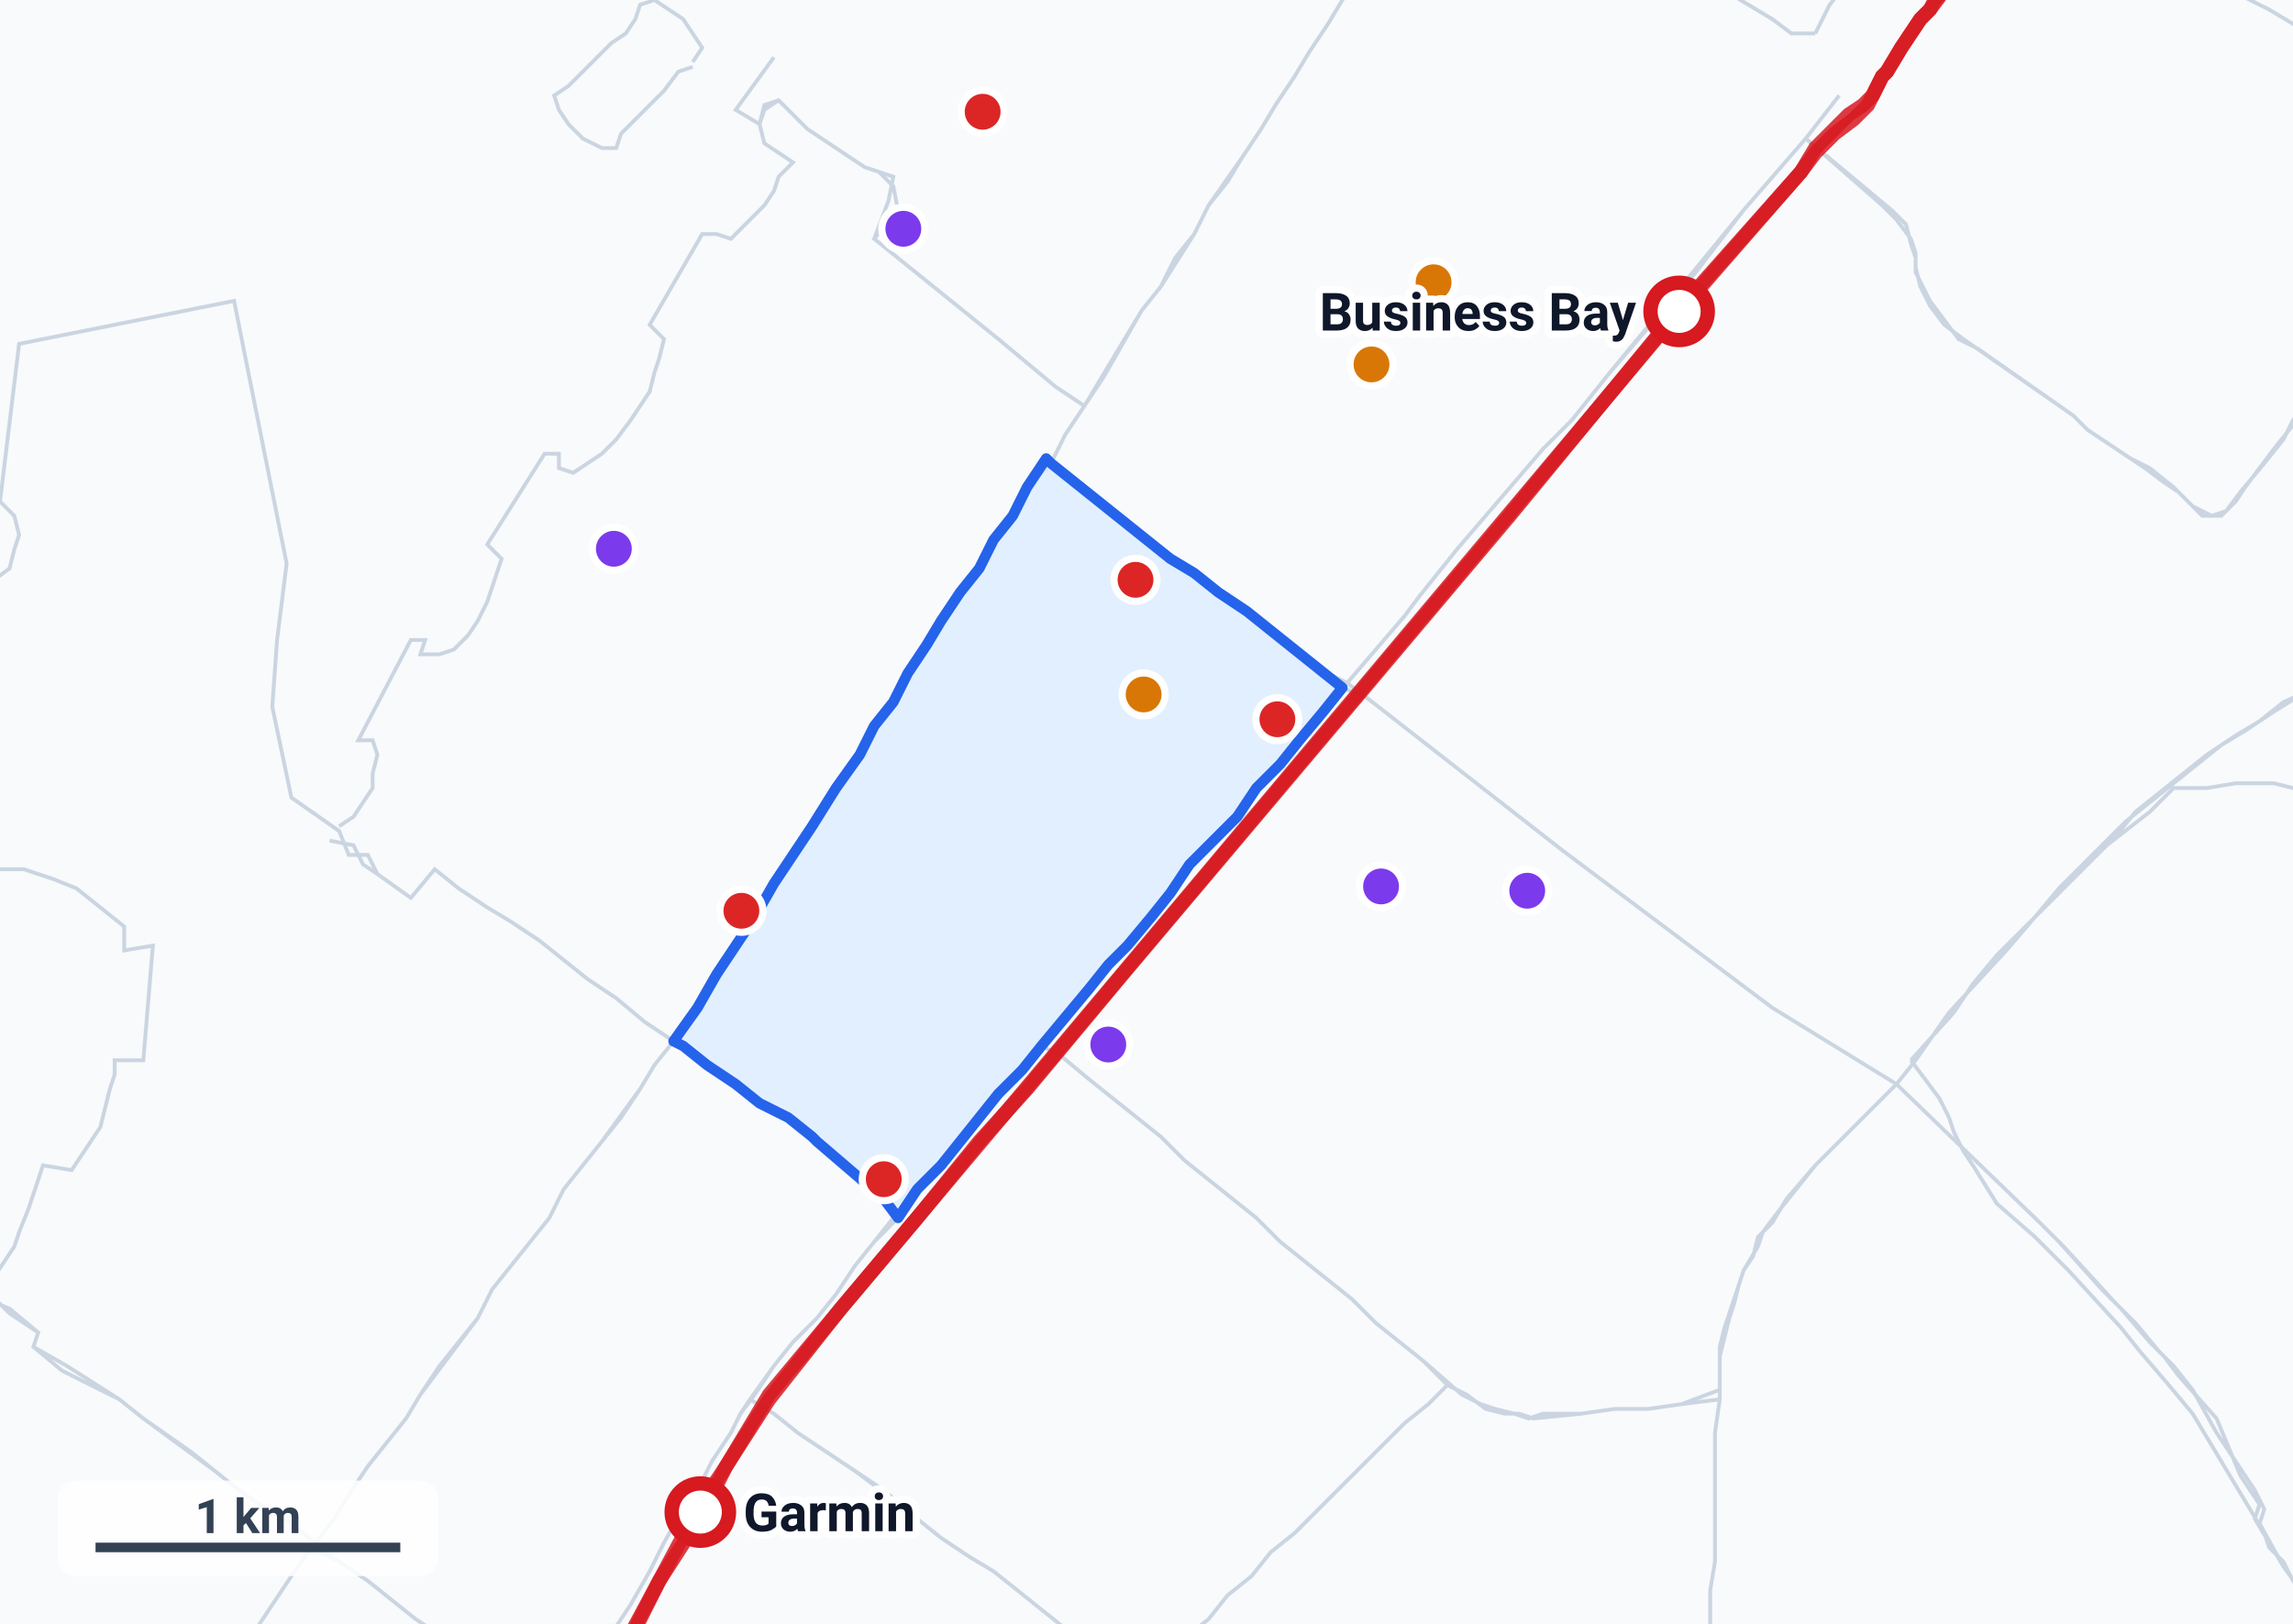
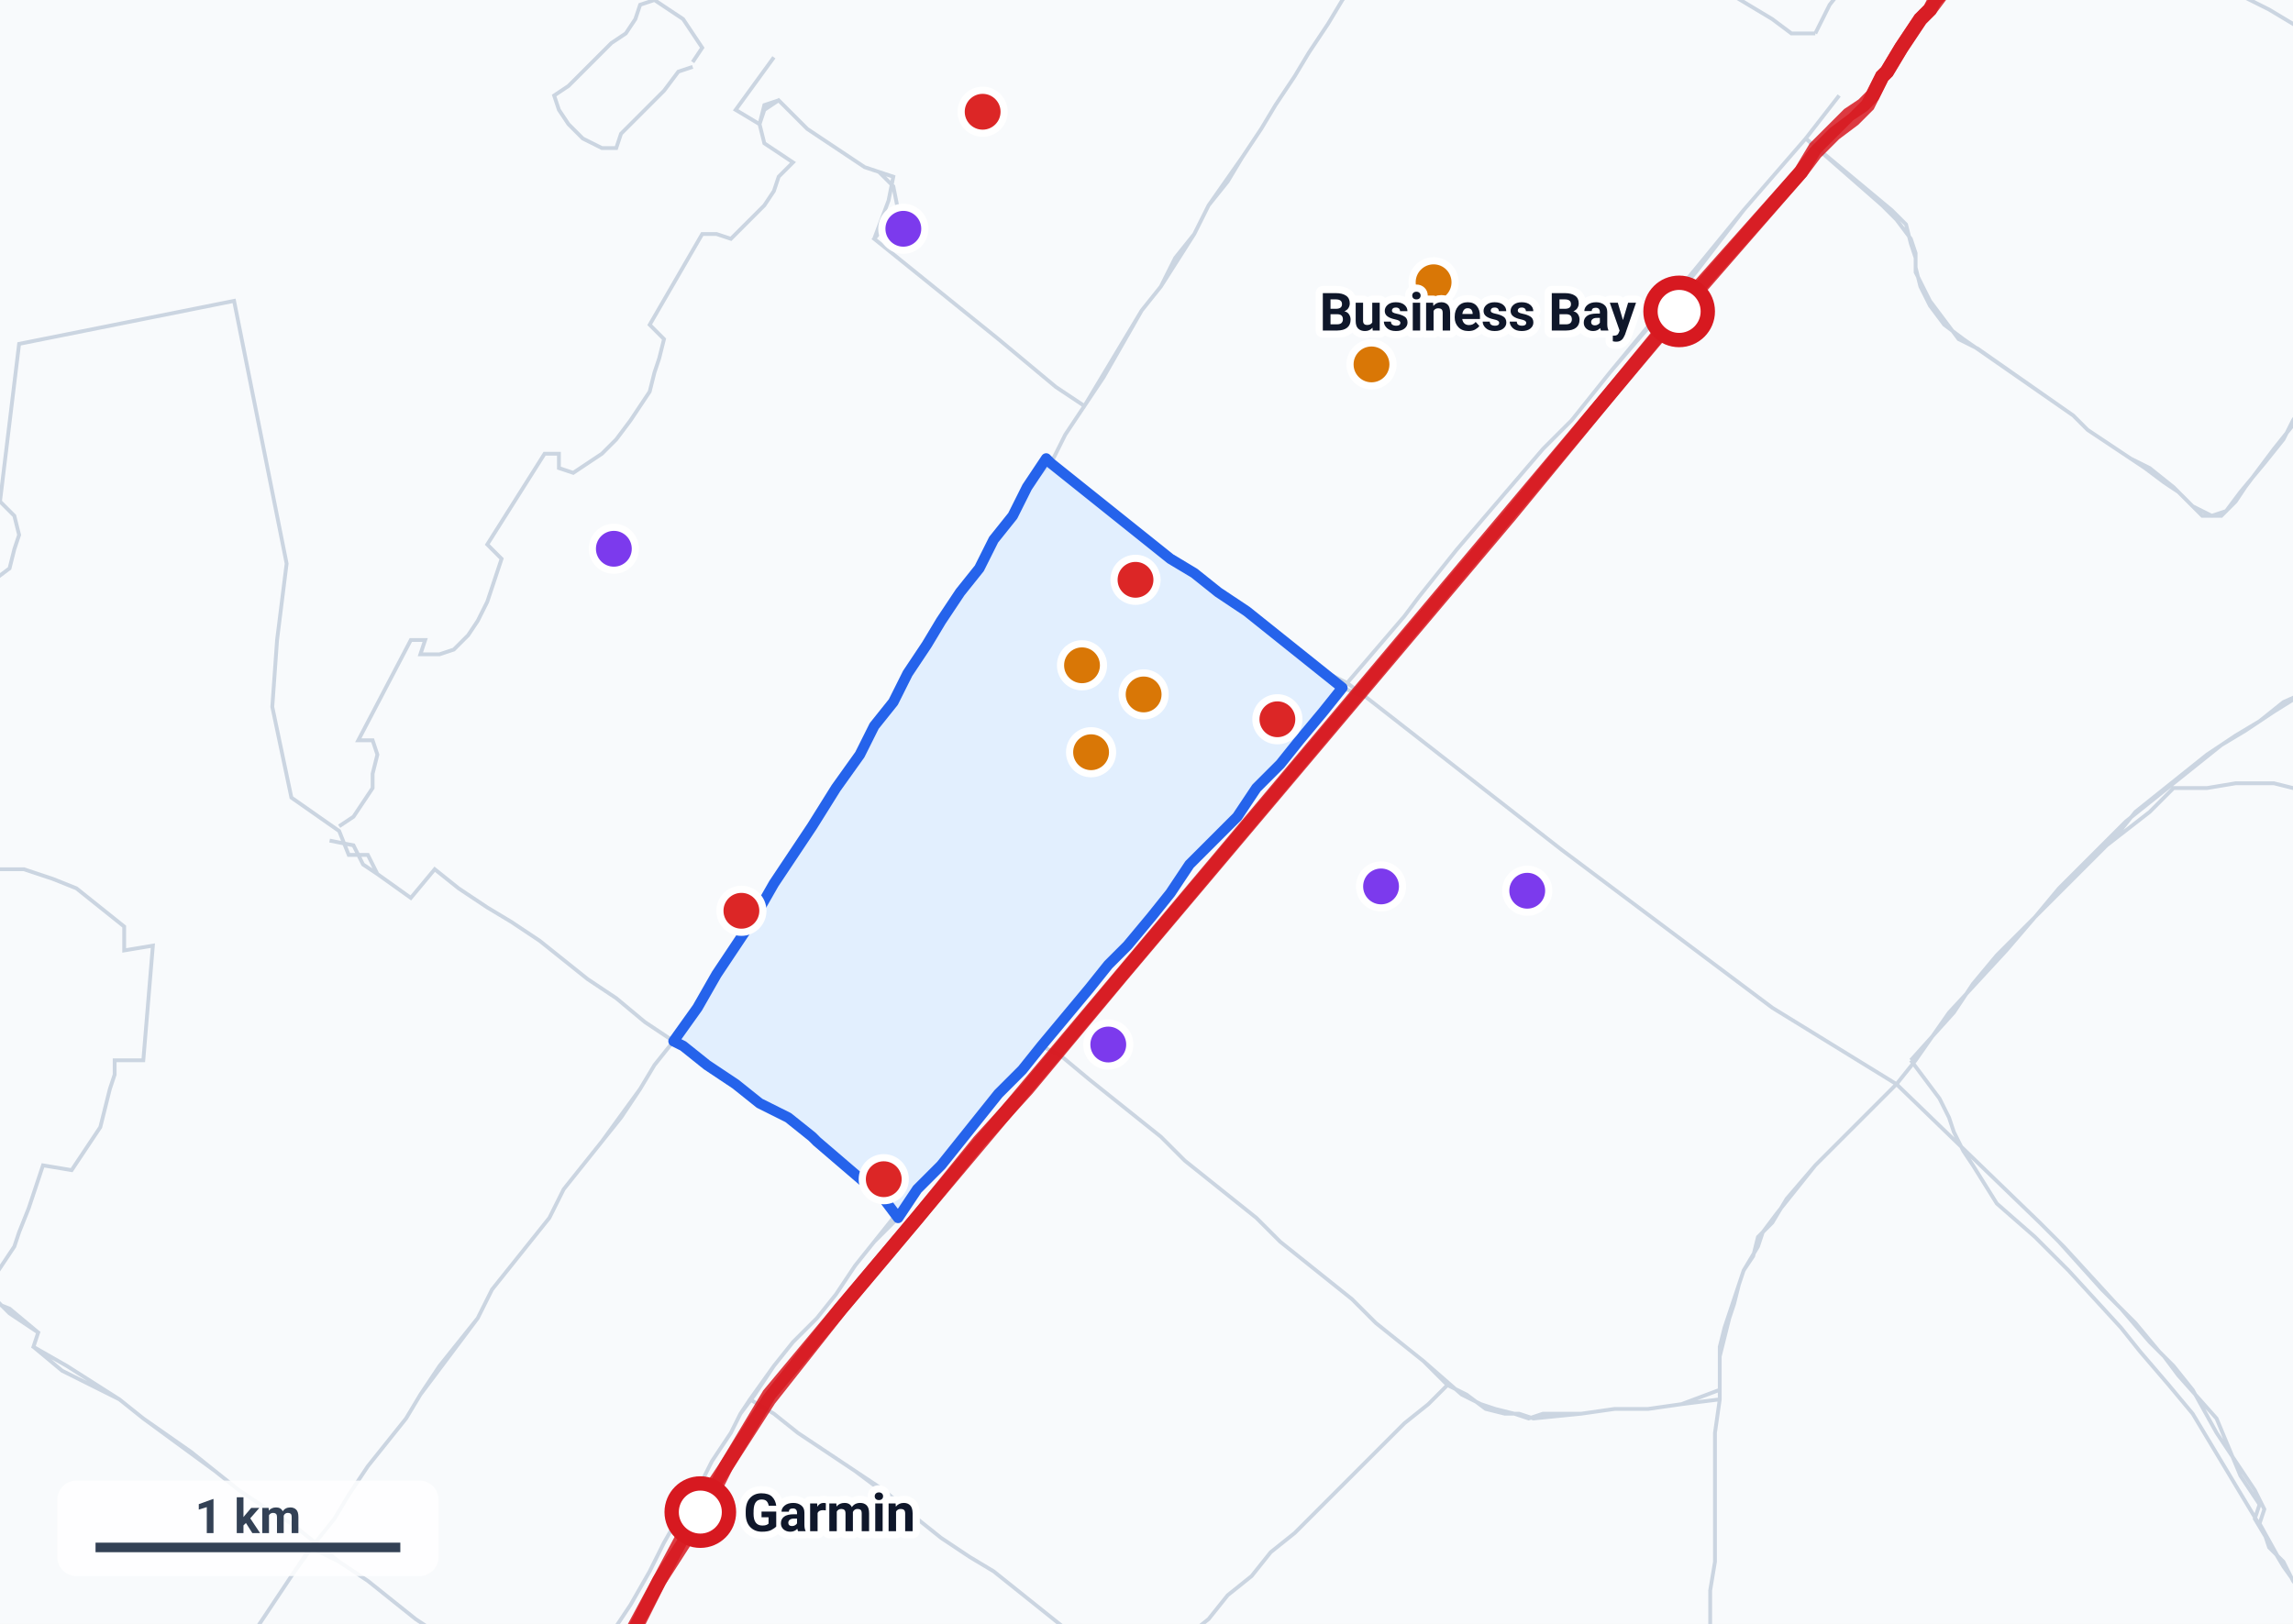
<svg xmlns="http://www.w3.org/2000/svg" viewBox="0 0 480 340" width="480" height="340">
  <style>.l{font:600 11px system-ui,-apple-system,"Segoe UI",Roboto,sans-serif;fill:#0f172a;paint-order:stroke;stroke:#fff;stroke-width:3px;stroke-linejoin:round}.s{font:600 10px system-ui,-apple-system,"Segoe UI",Roboto,sans-serif;fill:#334155}</style>
  <rect width="480" height="340" fill="#f8fafc" />
  <path d="M192,318 197,322 203,326 208,329 213,333 218,337 223,341 229,344M128,342 132,336 136,329 139,323 143,316 147,310 149,306 151,303 153,300 155,296 157,293 162,296 167,300 173,304 179,308 185,312 192,318M53,342 57,336 61,330 65,324 71,327 77,331 82,335 87,339 93,343M487,143 478,147 473,151 468,154 462,158 457,162 452,166 447,170 443,175 438,179 431,186 426,192 420,199 408,212 401,222 397,227 371,211 327,178 286,146 282,143 294,129 297,125 305,115 323,94 329,88 337,78 355,57 365,44 378,29 394,43 397,46 400,50 401,53 401,56 402,60 404,64 407,68 411,71 434,87 437,90 440,92 443,94 446,96 449,98 453,101 456,103 459,106 463,108 466,107 469,103 474,97 478,92 480,88 482,85 484,82M463,-5 469,-1 475,2 480,5 486,9M486,79 484,83 482,86 480,89 476,94 470,102 468,105 465,108 461,108 458,105 455,102 450,98 446,96 443,94 440,92 437,90 434,87 414,73 410,71 407,67 404,63 401,57 401,54 400,51 399,47 396,44 378,29 385,20M303,290 299,294 294,298 289,303 285,307 280,312 276,316 271,321 266,325 262,330 257,334 253,339 248,343M229,344 223,341 218,337 213,333 208,329 203,326 197,322 192,318 187,314 179,308 173,304 167,300 162,296 157,293 162,286 166,281 171,276 175,271 179,265 183,260 187,255 192,249 197,244 201,239 205,234 209,229 214,224 218,219 222,221 228,226 233,230 238,234 243,238 248,243 253,247 258,251 263,255 268,260 273,264 278,268 283,272 288,277 293,281 298,285 303,290M371,211 397,227 394,230 387,237 380,244 374,251 371,256 368,259 367,263 365,266 364,269 363,273 362,276 361,280 360,284 360,287 360,291 352,294 345,295 338,295 331,296 323,296 320,297 317,296 313,295 310,294 306,292 298,285 293,281 288,277 283,272 278,268 273,264 268,260 263,255 258,251 253,247 248,243 243,238 238,234 233,230 228,226 222,221 218,219 223,213 228,207 232,202 236,198 241,192 245,187 249,181 254,176 259,171 263,165 268,160 272,155 277,149 281,144 286,146 327,178 371,211M170,238 178,245 185,251 188,255 183,260 179,265 175,271 171,276 166,281 162,286 158,292 155,296 153,300 151,303 149,306 147,310 143,316 139,323 136,329 132,336 128,342M93,343 87,339 82,335 77,331 71,327 66,323 70,318 73,313 77,307 81,302 85,297 88,292 92,286 96,281 100,276 103,270 107,265 111,260 115,255 118,249 122,244 126,239 130,234 134,228 137,223 141,218 148,223 154,227 159,231 165,234 170,238M-9,280 -5,276 -3,272 2,274 8,279 7,282 13,287 25,293 30,297 40,304 45,308 50,312 56,316 61,319 66,323 61,330 57,336 53,342M285,-5 281,-0 278,5 274,11 271,16 267,22 264,27 260,33 253,43 250,49 243,60 239,65 227,85 221,81 215,76 209,71 183,50 188,44 187,39 184,36 181,35 178,33 175,31 172,29 169,27 166,24 163,21 160,22 159,26 154,23 162,12M71,173 74,171 76,168 78,165 78,162 79,158 78,155 75,155 86,134 89,134 88,137 92,137 95,136 98,133 100,130 102,126 103,123 104,120 105,117 102,114 114,95 117,95 117,98 120,99 123,97 126,95 129,92 132,88 134,85 136,82 137,78 138,75 139,71 136,68 147,49 150,49 153,50 156,47 160,43 162,40 163,37 166,34 160,30 159,26 160,23 163,21 166,24 169,27 172,29 175,31 178,33 181,35 184,36 187,37 186,42 183,50 209,71 215,76 221,81 227,85 223,91 220,97 215,102 212,108 208,113 205,119 201,124 194,135 190,141 187,147 183,152 180,158 175,165 170,173 166,179 150,204 146,211 141,218 135,214 129,209 123,205 118,201 113,197 107,193 102,190 96,186 91,182 86,188 79,183 76,181 74,177 69,176M-0,105 4,72 49,63 57,103 60,118 58,134 57,148 61,167 71,174 73,179 77,179 79,183 86,188 91,182 96,186 102,190 107,193 113,197 118,201 123,205 129,209 135,214 141,218 137,223 134,228 126,239 122,244 118,249 115,255 103,270 100,276 88,292 85,297 77,307 73,313 70,318 66,323 61,319 56,316 50,312 45,308 30,297 25,293 14,286 7,282 8,279 2,275 -2,271 -6,268 -1,267 1,264 3,261 4,258 6,253 8,247 9,244 15,245 17,242 19,239 21,236 22,232 23,228 24,225 24,222 30,222 32,198 26,199 26,194 21,190 16,186 11,184 5,182 -1,182 -7,183M-9,123 -5,123 -2,122 2,119 3,115 4,112 3,108 -0,105M360,293 359,300 359,307 359,313 359,320 359,327 358,333 358,340 358,346M248,343 253,339 257,334 262,330 266,325 271,321 276,316 280,312 285,307 289,303 294,298 299,294 303,290 307,292 311,295 315,296 318,296 321,297 331,296 338,295 345,295 352,294 360,293M358,346 358,340 358,333 359,327 359,320 359,313 359,307 359,300 360,293 360,289 360,286 360,282 361,278 362,275 364,269 365,266 368,261 369,258 372,254 380,244 387,237 394,230 397,227 427,256 431,260 440,270 444,274 450,281 453,284 456,288 464,297 469,309 471,312 473,315 472,318 478,328 483,335M145,14 142,15 139,19 136,22 133,25 130,28 129,31 126,31 122,29 119,26 117,23 116,20 119,18 122,15 125,12 128,9 131,7 133,4 134,1 137,-0 140,2 143,4 145,7 147,10 145,13M486,9 480,5 475,2 469,-1 463,-5M483,335 478,328 473,319 474,316 472,312 470,309 464,300 459,291 455,286 452,283 447,277 443,273 432,261 427,256 397,227 401,222 408,212 420,199 426,192 431,186 436,181 440,177 445,172 450,168 455,164 460,160 465,156 470,153 476,149 484,144M385,20 378,29 365,44 356,55 337,78 329,88 323,94 305,115 297,125 294,129 282,143 276,140 271,136 266,132 261,128 255,124 250,120 245,117 240,113 235,109 230,105 225,101 220,97 223,91 227,85 231,79 235,72 239,65 243,60 246,54 250,49 253,43 257,38 260,33 264,27 267,22 271,16 274,11 278,5 281,-0 285,-5M385,20 378,29 365,44 356,55 337,78 329,88 323,94 305,115 297,125 294,129 282,143 276,140 271,136 266,132 261,128 255,124 250,120 245,117 240,113 235,109 230,105 225,101 220,97 223,91 227,85 231,79 235,72 239,65 243,60 246,54 250,49 253,43 257,38 260,33 264,27 267,22 271,16 274,11 278,5 281,-0 285,-5M400,222 403,226 406,230 408,234 409,237 411,241 413,244 418,252 426,259 433,266 444,278 448,283 454,290 459,296 462,301 468,311 474,321 475,324 478,327 480,331 484,336 489,340M487,166 483,165 480,165 476,164 468,164 462,165 455,165 450,170 441,177 436,182 433,185 429,189 425,193 418,200 413,206 409,212 400,222M380,7 375,7 371,4 366,1 361,-2 357,-5M387,-4 383,1 380,7" fill="none" stroke="#cbd5e1" stroke-width="0.8" />
  <path d="M220,97 225,101 230,105 235,109 240,113 245,117 250,120 255,124 261,128 266,132 271,136 276,140 281,144 277,149 272,155 268,160 263,165 259,171 254,176 249,181 245,187 241,192 236,198 232,202 228,207 223,213 218,219 214,224 209,229 205,234 201,239 197,244 192,249 188,255 185,251 178,245 171,239 170,238 165,234 159,231 154,227 148,223 143,219 141,218 146,211 150,204 154,198 158,192 162,185 166,179 170,173 175,165 180,158 183,152 187,147 190,141 194,135 197,130 201,124 205,119 208,113 212,108 215,102 219,96 220,97Z" fill="#dbeafe" fill-opacity="0.75" stroke="#2563eb" stroke-width="2.2" stroke-linejoin="round" />
  <path d="M413,-9 410,-6 408,-3 405,-0 404,2 402,4 398,10 395,15 394,16 392,20 390,22 387,24 383,28 380,31 377,36 350,67 176,274 161,292 152,307 146,316 138,331 131,344 126,353" fill="none" stroke="#d71920" stroke-width="3" stroke-linecap="round" stroke-opacity="0.85" />
  <path d="M413,-9 411,-6 408,-3 407,-2 404,2 402,4 398,10 395,15 394,16 392,20 391,22 388,25 384,28 380,32 377,36 353,63 316,108 235,204 215,228 205,239 192,255 176,274 161,293 152,307 147,317 138,331 131,345 127,351" fill="none" stroke="#d71920" stroke-width="3" stroke-linecap="round" stroke-opacity="0.85" />
  <circle cx="239.4" cy="145.4" r="4.5" fill="#d97706" stroke="#fff" stroke-width="1.5" />
+   <circle cx="228.4" cy="157.5" r="4.5" fill="#d97706" stroke="#fff" stroke-width="1.5" />
+   <circle cx="226.5" cy="139.3" r="4.5" fill="#d97706" stroke="#fff" stroke-width="1.5" />
  <circle cx="300.1" cy="59.1" r="4.5" fill="#d97706" stroke="#fff" stroke-width="1.5" />
  <circle cx="287.1" cy="76.3" r="4.5" fill="#d97706" stroke="#fff" stroke-width="1.5" />
  <circle cx="237.7" cy="121.4" r="4.5" fill="#dc2626" stroke="#fff" stroke-width="1.5" />
  <circle cx="267.4" cy="150.6" r="4.5" fill="#dc2626" stroke="#fff" stroke-width="1.5" />
  <circle cx="205.7" cy="23.4" r="4.5" fill="#dc2626" stroke="#fff" stroke-width="1.5" />
  <circle cx="185.0" cy="246.9" r="4.5" fill="#dc2626" stroke="#fff" stroke-width="1.5" />
  <circle cx="155.2" cy="190.7" r="4.5" fill="#dc2626" stroke="#fff" stroke-width="1.5" />
  <circle cx="232.0" cy="218.7" r="4.5" fill="#7c3aed" stroke="#fff" stroke-width="1.5" />
  <circle cx="289.1" cy="185.6" r="4.5" fill="#7c3aed" stroke="#fff" stroke-width="1.5" />
  <circle cx="189.1" cy="47.9" r="4.5" fill="#7c3aed" stroke="#fff" stroke-width="1.5" />
  <circle cx="319.7" cy="186.5" r="4.5" fill="#7c3aed" stroke="#fff" stroke-width="1.5" />
  <circle cx="128.5" cy="114.9" r="4.5" fill="#7c3aed" stroke="#fff" stroke-width="1.5" />
  <circle cx="146.6" cy="316.6" r="6" fill="#fff" stroke="#d71920" stroke-width="3" />
  <circle cx="351.5" cy="65.2" r="6" fill="#fff" stroke="#d71920" stroke-width="3" />
  <text x="155.6" y="320.6" text-anchor="start" class="l">Garmin</text>
  <text x="342.5" y="69.2" text-anchor="end" class="l">Business Bay</text>
  <g>
    <rect x="12" y="310" width="79.8" height="20" rx="4" fill="#fff" fill-opacity="0.85" />
    <path d="M20,324h63.8" stroke="#334155" stroke-width="2" />
    <text x="51.9" y="321" text-anchor="middle" class="s">1 km</text>
  </g>
</svg>
